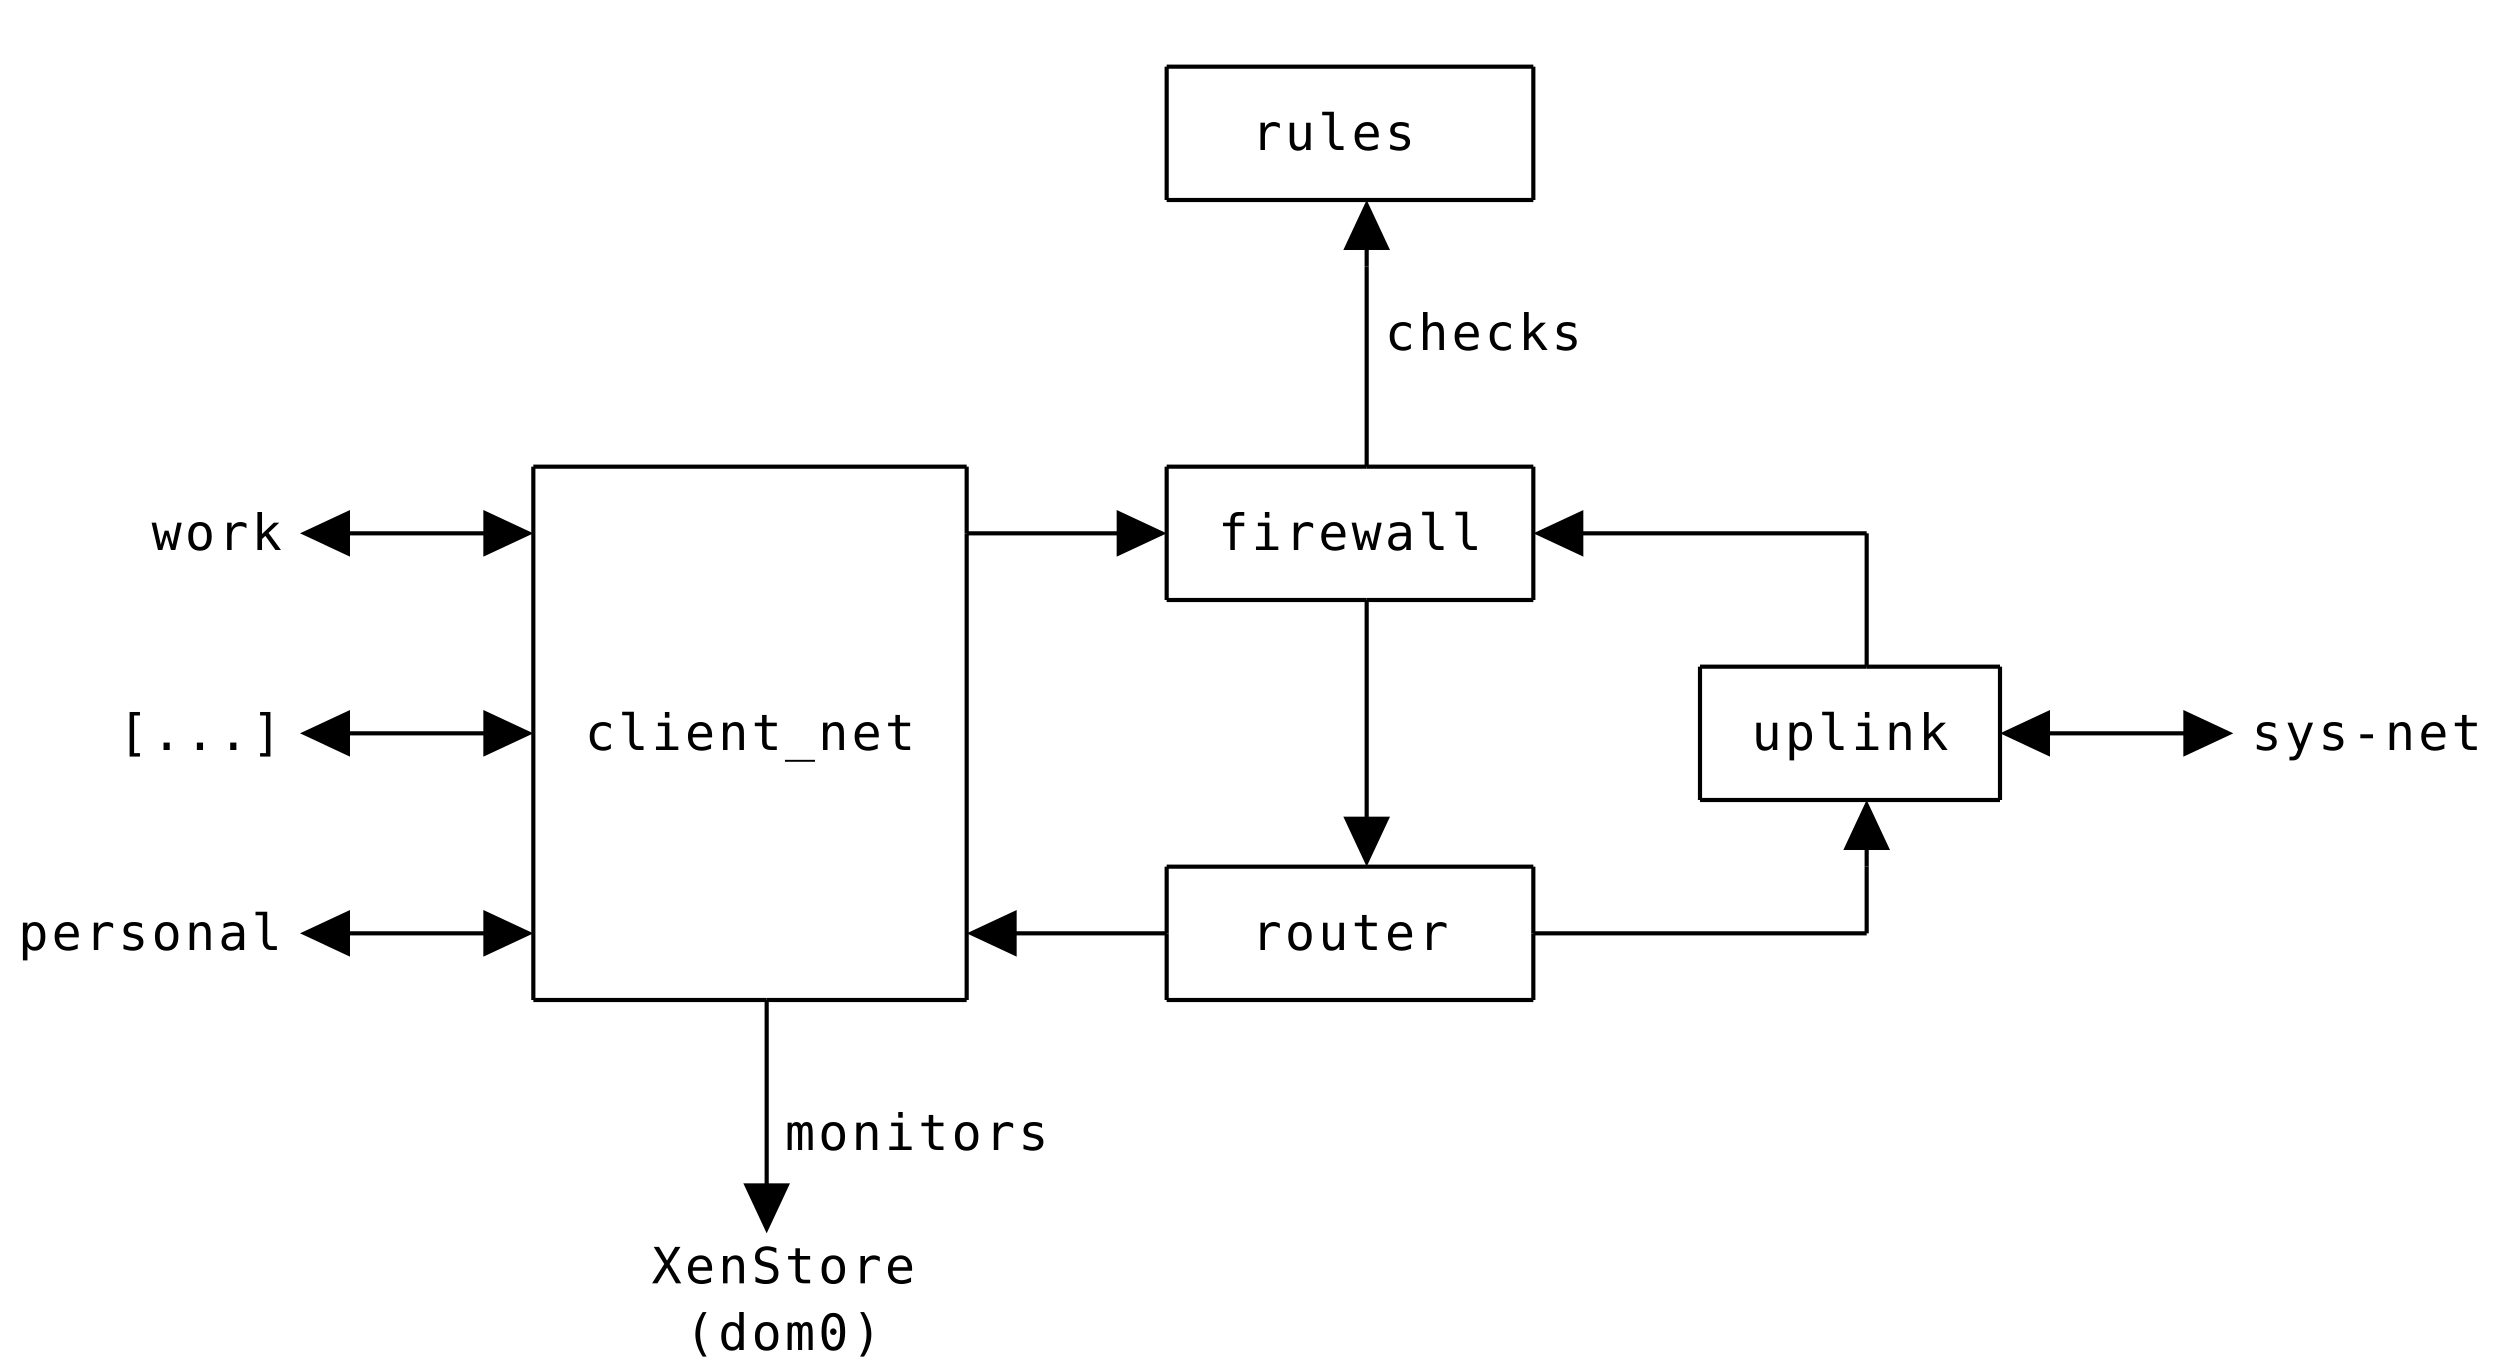
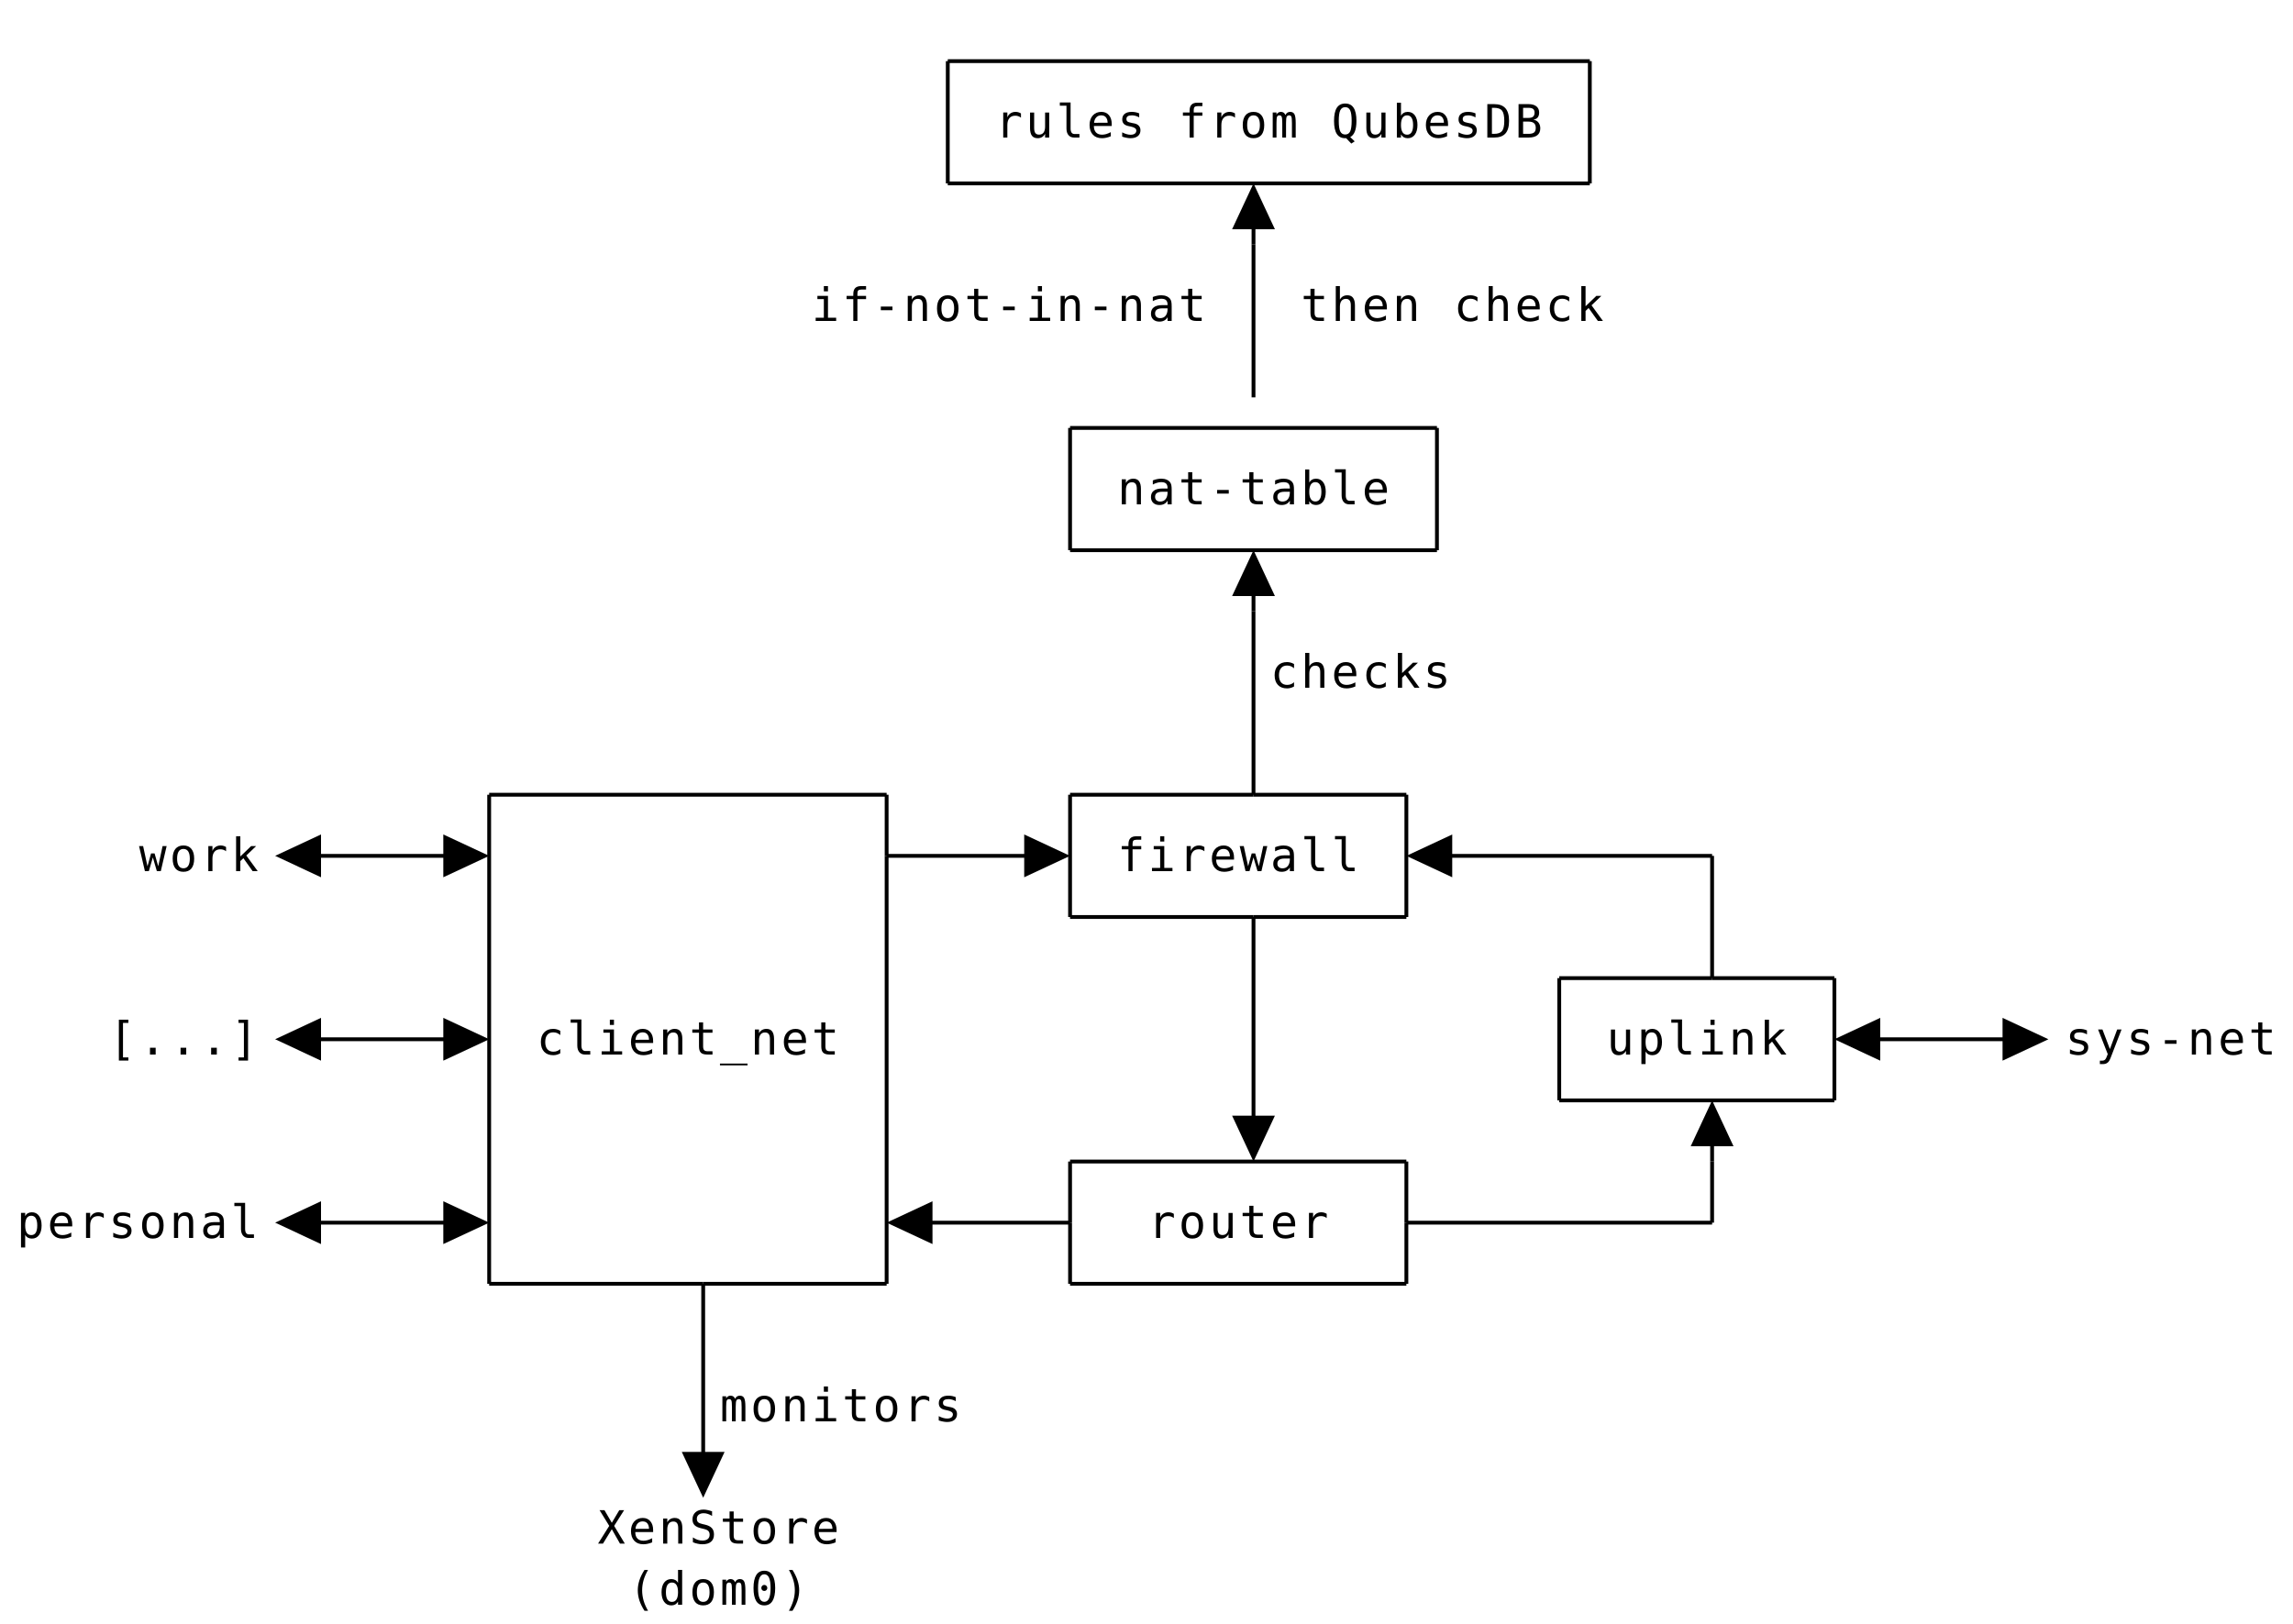
- <svg xmlns="http://www.w3.org/2000/svg" class="diagram" version="1.1" height="329" width="600">
+ <svg xmlns="http://www.w3.org/2000/svg" class="diagram" version="1.1" height="425" width="600">
  <g transform="translate(8,16)">
-     <path d="M 272,0 L 360,0" style="fill:none;stroke:#000;" />
-     <path d="M 272,32 L 360,32" style="fill:none;stroke:#000;" />
-     <path d="M 120,96 L 224,96" style="fill:none;stroke:#000;" />
-     <path d="M 272,96 L 320,96" style="fill:none;stroke:#000;" />
-     <path d="M 320,96 L 360,96" style="fill:none;stroke:#000;" />
-     <path d="M 72,112 L 112,112" style="fill:none;stroke:#000;" />
-     <path d="M 224,112 L 264,112" style="fill:none;stroke:#000;" />
-     <path d="M 368,112 L 440,112" style="fill:none;stroke:#000;" />
-     <path d="M 272,128 L 320,128" style="fill:none;stroke:#000;" />
-     <path d="M 320,128 L 360,128" style="fill:none;stroke:#000;" />
-     <path d="M 400,144 L 440,144" style="fill:none;stroke:#000;" />
-     <path d="M 440,144 L 472,144" style="fill:none;stroke:#000;" />
-     <path d="M 72,160 L 112,160" style="fill:none;stroke:#000;" />
-     <path d="M 480,160 L 520,160" style="fill:none;stroke:#000;" />
-     <path d="M 400,176 L 472,176" style="fill:none;stroke:#000;" />
-     <path d="M 272,192 L 360,192" style="fill:none;stroke:#000;" />
+     <path d="M 240,0 L 408,0" style="fill:none;stroke:#000;" />
+     <path d="M 240,32 L 408,32" style="fill:none;stroke:#000;" />
+     <path d="M 272,96 L 368,96" style="fill:none;stroke:#000;" />
+     <path d="M 272,128 L 368,128" style="fill:none;stroke:#000;" />
+     <path d="M 120,192 L 224,192" style="fill:none;stroke:#000;" />
+     <path d="M 272,192 L 320,192" style="fill:none;stroke:#000;" />
+     <path d="M 320,192 L 360,192" style="fill:none;stroke:#000;" />
    <path d="M 72,208 L 112,208" style="fill:none;stroke:#000;" />
-     <path d="M 232,208 L 272,208" style="fill:none;stroke:#000;" />
-     <path d="M 360,208 L 440,208" style="fill:none;stroke:#000;" />
-     <path d="M 120,224 L 176,224" style="fill:none;stroke:#000;" />
-     <path d="M 176,224 L 224,224" style="fill:none;stroke:#000;" />
-     <path d="M 272,224 L 360,224" style="fill:none;stroke:#000;" />
-     <path d="M 120,96 L 120,224" style="fill:none;stroke:#000;" />
-     <path d="M 176,224 L 176,272" style="fill:none;stroke:#000;" />
-     <path d="M 224,96 L 224,112" style="fill:none;stroke:#000;" />
-     <path d="M 224,112 L 224,224" style="fill:none;stroke:#000;" />
-     <path d="M 272,0 L 272,32" style="fill:none;stroke:#000;" />
+     <path d="M 224,208 L 264,208" style="fill:none;stroke:#000;" />
+     <path d="M 368,208 L 440,208" style="fill:none;stroke:#000;" />
+     <path d="M 272,224 L 320,224" style="fill:none;stroke:#000;" />
+     <path d="M 320,224 L 360,224" style="fill:none;stroke:#000;" />
+     <path d="M 400,240 L 440,240" style="fill:none;stroke:#000;" />
+     <path d="M 440,240 L 472,240" style="fill:none;stroke:#000;" />
+     <path d="M 72,256 L 112,256" style="fill:none;stroke:#000;" />
+     <path d="M 480,256 L 520,256" style="fill:none;stroke:#000;" />
+     <path d="M 400,272 L 472,272" style="fill:none;stroke:#000;" />
+     <path d="M 272,288 L 360,288" style="fill:none;stroke:#000;" />
+     <path d="M 72,304 L 112,304" style="fill:none;stroke:#000;" />
+     <path d="M 232,304 L 272,304" style="fill:none;stroke:#000;" />
+     <path d="M 360,304 L 440,304" style="fill:none;stroke:#000;" />
+     <path d="M 120,320 L 176,320" style="fill:none;stroke:#000;" />
+     <path d="M 176,320 L 224,320" style="fill:none;stroke:#000;" />
+     <path d="M 272,320 L 360,320" style="fill:none;stroke:#000;" />
+     <path d="M 120,192 L 120,320" style="fill:none;stroke:#000;" />
+     <path d="M 176,320 L 176,368" style="fill:none;stroke:#000;" />
+     <path d="M 224,192 L 224,208" style="fill:none;stroke:#000;" />
+     <path d="M 224,208 L 224,320" style="fill:none;stroke:#000;" />
+     <path d="M 240,0 L 240,32" style="fill:none;stroke:#000;" />
    <path d="M 272,96 L 272,128" style="fill:none;stroke:#000;" />
-     <path d="M 272,192 L 272,208" style="fill:none;stroke:#000;" />
-     <path d="M 272,208 L 272,224" style="fill:none;stroke:#000;" />
-     <path d="M 320,48 L 320,96" style="fill:none;stroke:#000;" />
-     <path d="M 320,128 L 320,176" style="fill:none;stroke:#000;" />
-     <path d="M 360,0 L 360,32" style="fill:none;stroke:#000;" />
-     <path d="M 360,96 L 360,128" style="fill:none;stroke:#000;" />
-     <path d="M 360,192 L 360,208" style="fill:none;stroke:#000;" />
-     <path d="M 360,208 L 360,224" style="fill:none;stroke:#000;" />
-     <path d="M 400,144 L 400,176" style="fill:none;stroke:#000;" />
-     <path d="M 440,112 L 440,144" style="fill:none;stroke:#000;" />
-     <path d="M 440,192 L 440,208" style="fill:none;stroke:#000;" />
-     <path d="M 472,144 L 472,176" style="fill:none;stroke:#000;" />
-     <polygon points="80,112 68,106.4 68,117.6" style="fill:#000" transform="rotate(180, 72, 112)" />
-     <polygon points="80,160 68,154.4 68,165.6" style="fill:#000" transform="rotate(180, 72, 160)" />
+     <path d="M 272,192 L 272,224" style="fill:none;stroke:#000;" />
+     <path d="M 272,288 L 272,304" style="fill:none;stroke:#000;" />
+     <path d="M 272,304 L 272,320" style="fill:none;stroke:#000;" />
+     <path d="M 320,48 L 320,80" style="fill:none;stroke:#000;" />
+     <path d="M 320,144 L 320,192" style="fill:none;stroke:#000;" />
+     <path d="M 320,224 L 320,272" style="fill:none;stroke:#000;" />
+     <path d="M 360,192 L 360,224" style="fill:none;stroke:#000;" />
+     <path d="M 360,288 L 360,304" style="fill:none;stroke:#000;" />
+     <path d="M 360,304 L 360,320" style="fill:none;stroke:#000;" />
+     <path d="M 368,96 L 368,128" style="fill:none;stroke:#000;" />
+     <path d="M 400,240 L 400,272" style="fill:none;stroke:#000;" />
+     <path d="M 408,0 L 408,32" style="fill:none;stroke:#000;" />
+     <path d="M 440,208 L 440,240" style="fill:none;stroke:#000;" />
+     <path d="M 440,288 L 440,304" style="fill:none;stroke:#000;" />
+     <path d="M 472,240 L 472,272" style="fill:none;stroke:#000;" />
+     <path d="M 320,80 L 320,88" style="fill:none;stroke:#000;" />
    <polygon points="80,208 68,202.4 68,213.6" style="fill:#000" transform="rotate(180, 72, 208)" />
-     <polygon points="120,112 108,106.4 108,117.6" style="fill:#000" transform="rotate(0, 112, 112)" />
-     <polygon points="120,160 108,154.4 108,165.6" style="fill:#000" transform="rotate(0, 112, 160)" />
+     <polygon points="80,256 68,250.4 68,261.6" style="fill:#000" transform="rotate(180, 72, 256)" />
+     <polygon points="80,304 68,298.4 68,309.6" style="fill:#000" transform="rotate(180, 72, 304)" />
    <polygon points="120,208 108,202.4 108,213.6" style="fill:#000" transform="rotate(0, 112, 208)" />
-     <polygon points="184,272 172,266.4 172,277.6" style="fill:#000" transform="rotate(90, 176, 272)" />
-     <polygon points="240,208 228,202.4 228,213.6" style="fill:#000" transform="rotate(180, 232, 208)" />
-     <polygon points="272,112 260,106.4 260,117.6" style="fill:#000" transform="rotate(0, 264, 112)" />
+     <polygon points="120,256 108,250.4 108,261.6" style="fill:#000" transform="rotate(0, 112, 256)" />
+     <polygon points="120,304 108,298.4 108,309.6" style="fill:#000" transform="rotate(0, 112, 304)" />
+     <polygon points="184,368 172,362.4 172,373.6" style="fill:#000" transform="rotate(90, 176, 368)" />
+     <polygon points="240,304 228,298.4 228,309.6" style="fill:#000" transform="rotate(180, 232, 304)" />
+     <polygon points="272,208 260,202.4 260,213.6" style="fill:#000" transform="rotate(0, 264, 208)" />
    <path d="M 320,40 L 320,48" style="fill:none;stroke:#000;" />
    <polygon points="336,48 324,42.4 324,53.6" style="fill:#000" transform="rotate(270, 320, 48)" />
-     <path d="M 320,176 L 320,184" style="fill:none;stroke:#000;" />
-     <polygon points="336,176 324,170.4 324,181.6" style="fill:#000" transform="rotate(90, 320, 176)" />
-     <polygon points="376,112 364,106.4 364,117.6" style="fill:#000" transform="rotate(180, 368, 112)" />
-     <path d="M 440,184 L 440,192" style="fill:none;stroke:#000;" />
-     <polygon points="456,192 444,186.4 444,197.6" style="fill:#000" transform="rotate(270, 440, 192)" />
-     <polygon points="488,160 476,154.4 476,165.6" style="fill:#000" transform="rotate(180, 480, 160)" />
-     <polygon points="528,160 516,154.4 516,165.6" style="fill:#000" transform="rotate(0, 520, 160)" />
-     <text text-anchor="middle" font-family="Menlo,Lucida Console,monospace" x="144" y="164" style="fill:#000;font-size:1em">l</text>
-     <text text-anchor="middle" font-family="Menlo,Lucida Console,monospace" x="544" y="164" style="fill:#000;font-size:1em">y</text>
-     <text text-anchor="middle" font-family="Menlo,Lucida Console,monospace" x="552" y="164" style="fill:#000;font-size:1em">s</text>
-     <text text-anchor="middle" font-family="Menlo,Lucida Console,monospace" x="216" y="260" style="fill:#000;font-size:1em">t</text>
-     <text text-anchor="middle" font-family="Menlo,Lucida Console,monospace" x="456" y="164" style="fill:#000;font-size:1em">k</text>
-     <text text-anchor="middle" font-family="Menlo,Lucida Console,monospace" x="16" y="212" style="fill:#000;font-size:1em">r</text>
-     <text text-anchor="middle" font-family="Menlo,Lucida Console,monospace" x="312" y="212" style="fill:#000;font-size:1em">u</text>
-     <text text-anchor="middle" font-family="Menlo,Lucida Console,monospace" x="312" y="20" style="fill:#000;font-size:1em">l</text>
-     <text text-anchor="middle" font-family="Menlo,Lucida Console,monospace" x="168" y="164" style="fill:#000;font-size:1em">n</text>
-     <text text-anchor="middle" font-family="Menlo,Lucida Console,monospace" x="184" y="164" style="fill:#000;font-size:1em">_</text>
-     <text text-anchor="middle" font-family="Menlo,Lucida Console,monospace" x="296" y="20" style="fill:#000;font-size:1em">r</text>
-     <text text-anchor="middle" font-family="Menlo,Lucida Console,monospace" x="152" y="164" style="fill:#000;font-size:1em">i</text>
-     <text text-anchor="middle" font-family="Menlo,Lucida Console,monospace" x="8" y="212" style="fill:#000;font-size:1em">e</text>
-     <text text-anchor="middle" font-family="Menlo,Lucida Console,monospace" x="56" y="212" style="fill:#000;font-size:1em">l</text>
-     <text text-anchor="middle" font-family="Menlo,Lucida Console,monospace" x="224" y="260" style="fill:#000;font-size:1em">o</text>
-     <text text-anchor="middle" font-family="Menlo,Lucida Console,monospace" x="168" y="292" style="fill:#000;font-size:1em">n</text>
-     <text text-anchor="middle" font-family="Menlo,Lucida Console,monospace" x="56" y="116" style="fill:#000;font-size:1em">k</text>
-     <text text-anchor="middle" font-family="Menlo,Lucida Console,monospace" x="568" y="164" style="fill:#000;font-size:1em">n</text>
-     <text text-anchor="middle" font-family="Menlo,Lucida Console,monospace" x="32" y="212" style="fill:#000;font-size:1em">o</text>
-     <text text-anchor="middle" font-family="Menlo,Lucida Console,monospace" x="40" y="116" style="fill:#000;font-size:1em">o</text>
-     <text text-anchor="middle" font-family="Menlo,Lucida Console,monospace" x="576" y="164" style="fill:#000;font-size:1em">e</text>
-     <text text-anchor="middle" font-family="Menlo,Lucida Console,monospace" x="328" y="212" style="fill:#000;font-size:1em">e</text>
-     <text text-anchor="middle" font-family="Menlo,Lucida Console,monospace" x="160" y="292" style="fill:#000;font-size:1em">e</text>
-     <text text-anchor="middle" font-family="Menlo,Lucida Console,monospace" x="432" y="164" style="fill:#000;font-size:1em">l</text>
-     <text text-anchor="middle" font-family="Menlo,Lucida Console,monospace" x="536" y="164" style="fill:#000;font-size:1em">s</text>
-     <text text-anchor="middle" font-family="Menlo,Lucida Console,monospace" x="184" y="292" style="fill:#000;font-size:1em">t</text>
-     <text text-anchor="middle" font-family="Menlo,Lucida Console,monospace" x="160" y="308" style="fill:#000;font-size:1em">(</text>
-     <text text-anchor="middle" font-family="Menlo,Lucida Console,monospace" x="288" y="116" style="fill:#000;font-size:1em">f</text>
-     <text text-anchor="middle" font-family="Menlo,Lucida Console,monospace" x="424" y="164" style="fill:#000;font-size:1em">p</text>
-     <text text-anchor="middle" font-family="Menlo,Lucida Console,monospace" x="440" y="164" style="fill:#000;font-size:1em">i</text>
-     <text text-anchor="middle" font-family="Menlo,Lucida Console,monospace" x="208" y="260" style="fill:#000;font-size:1em">i</text>
-     <text text-anchor="middle" font-family="Menlo,Lucida Console,monospace" x="192" y="260" style="fill:#000;font-size:1em">o</text>
-     <text text-anchor="middle" font-family="Menlo,Lucida Console,monospace" x="320" y="116" style="fill:#000;font-size:1em">w</text>
-     <text text-anchor="middle" font-family="Menlo,Lucida Console,monospace" x="176" y="164" style="fill:#000;font-size:1em">t</text>
-     <text text-anchor="middle" font-family="Menlo,Lucida Console,monospace" x="416" y="164" style="fill:#000;font-size:1em">u</text>
-     <text text-anchor="middle" font-family="Menlo,Lucida Console,monospace" x="448" y="164" style="fill:#000;font-size:1em">n</text>
-     <text text-anchor="middle" font-family="Menlo,Lucida Console,monospace" x="560" y="164" style="fill:#000;font-size:1em">-</text>
-     <text text-anchor="middle" font-family="Menlo,Lucida Console,monospace" x="48" y="212" style="fill:#000;font-size:1em">a</text>
-     <text text-anchor="middle" font-family="Menlo,Lucida Console,monospace" x="304" y="212" style="fill:#000;font-size:1em">o</text>
-     <text text-anchor="middle" font-family="Menlo,Lucida Console,monospace" x="152" y="292" style="fill:#000;font-size:1em">X</text>
-     <text text-anchor="middle" font-family="Menlo,Lucida Console,monospace" x="176" y="292" style="fill:#000;font-size:1em">S</text>
-     <text text-anchor="middle" font-family="Menlo,Lucida Console,monospace" x="200" y="292" style="fill:#000;font-size:1em">r</text>
-     <text text-anchor="middle" font-family="Menlo,Lucida Console,monospace" x="184" y="308" style="fill:#000;font-size:1em">m</text>
-     <text text-anchor="middle" font-family="Menlo,Lucida Console,monospace" x="304" y="20" style="fill:#000;font-size:1em">u</text>
-     <text text-anchor="middle" font-family="Menlo,Lucida Console,monospace" x="352" y="68" style="fill:#000;font-size:1em">c</text>
-     <text text-anchor="middle" font-family="Menlo,Lucida Console,monospace" x="48" y="116" style="fill:#000;font-size:1em">r</text>
-     <text text-anchor="middle" font-family="Menlo,Lucida Console,monospace" x="56" y="164" style="fill:#000;font-size:1em">]</text>
-     <text text-anchor="middle" font-family="Menlo,Lucida Console,monospace" x="200" y="164" style="fill:#000;font-size:1em">e</text>
-     <text text-anchor="middle" font-family="Menlo,Lucida Console,monospace" x="296" y="212" style="fill:#000;font-size:1em">r</text>
-     <text text-anchor="middle" font-family="Menlo,Lucida Console,monospace" x="296" y="116" style="fill:#000;font-size:1em">i</text>
-     <text text-anchor="middle" font-family="Menlo,Lucida Console,monospace" x="200" y="260" style="fill:#000;font-size:1em">n</text>
-     <text text-anchor="middle" font-family="Menlo,Lucida Console,monospace" x="240" y="260" style="fill:#000;font-size:1em">s</text>
-     <text text-anchor="middle" font-family="Menlo,Lucida Console,monospace" x="584" y="164" style="fill:#000;font-size:1em">t</text>
-     <text text-anchor="middle" font-family="Menlo,Lucida Console,monospace" x="344" y="68" style="fill:#000;font-size:1em">e</text>
-     <text text-anchor="middle" font-family="Menlo,Lucida Console,monospace" x="360" y="68" style="fill:#000;font-size:1em">k</text>
-     <text text-anchor="middle" font-family="Menlo,Lucida Console,monospace" x="368" y="68" style="fill:#000;font-size:1em">s</text>
-     <text text-anchor="middle" font-family="Menlo,Lucida Console,monospace" x="32" y="116" style="fill:#000;font-size:1em">w</text>
-     <text text-anchor="middle" font-family="Menlo,Lucida Console,monospace" x="312" y="116" style="fill:#000;font-size:1em">e</text>
-     <text text-anchor="middle" font-family="Menlo,Lucida Console,monospace" x="32" y="164" style="fill:#000;font-size:1em">.</text>
-     <text text-anchor="middle" font-family="Menlo,Lucida Console,monospace" x="192" y="164" style="fill:#000;font-size:1em">n</text>
-     <text text-anchor="middle" font-family="Menlo,Lucida Console,monospace" x="208" y="292" style="fill:#000;font-size:1em">e</text>
-     <text text-anchor="middle" font-family="Menlo,Lucida Console,monospace" x="336" y="116" style="fill:#000;font-size:1em">l</text>
-     <text text-anchor="middle" font-family="Menlo,Lucida Console,monospace" x="232" y="260" style="fill:#000;font-size:1em">r</text>
-     <text text-anchor="middle" font-family="Menlo,Lucida Console,monospace" x="24" y="212" style="fill:#000;font-size:1em">s</text>
-     <text text-anchor="middle" font-family="Menlo,Lucida Console,monospace" x="320" y="20" style="fill:#000;font-size:1em">e</text>
-     <text text-anchor="middle" font-family="Menlo,Lucida Console,monospace" x="328" y="20" style="fill:#000;font-size:1em">s</text>
-     <text text-anchor="middle" font-family="Menlo,Lucida Console,monospace" x="304" y="116" style="fill:#000;font-size:1em">r</text>
+     <path d="M 320,136 L 320,144" style="fill:none;stroke:#000;" />
+     <polygon points="336,144 324,138.4 324,149.6" style="fill:#000" transform="rotate(270, 320, 144)" />
+     <path d="M 320,272 L 320,280" style="fill:none;stroke:#000;" />
+     <polygon points="336,272 324,266.4 324,277.6" style="fill:#000" transform="rotate(90, 320, 272)" />
+     <polygon points="376,208 364,202.4 364,213.6" style="fill:#000" transform="rotate(180, 368, 208)" />
+     <path d="M 440,280 L 440,288" style="fill:none;stroke:#000;" />
+     <polygon points="456,288 444,282.4 444,293.6" style="fill:#000" transform="rotate(270, 440, 288)" />
+     <polygon points="488,256 476,250.4 476,261.6" style="fill:#000" transform="rotate(180, 480, 256)" />
+     <polygon points="528,256 516,250.4 516,261.6" style="fill:#000" transform="rotate(0, 520, 256)" />
+     <text text-anchor="middle" font-family="Menlo,Lucida Console,monospace" x="312" y="20" style="fill:#000;font-size:1em">r</text>
+     <text text-anchor="middle" font-family="Menlo,Lucida Console,monospace" x="352" y="68" style="fill:#000;font-size:1em">e</text>
+     <text text-anchor="middle" font-family="Menlo,Lucida Console,monospace" x="288" y="116" style="fill:#000;font-size:1em">n</text>
+     <text text-anchor="middle" font-family="Menlo,Lucida Console,monospace" x="360" y="164" style="fill:#000;font-size:1em">k</text>
+     <text text-anchor="middle" font-family="Menlo,Lucida Console,monospace" x="200" y="260" style="fill:#000;font-size:1em">e</text>
+     <text text-anchor="middle" font-family="Menlo,Lucida Console,monospace" x="216" y="356" style="fill:#000;font-size:1em">t</text>
+     <text text-anchor="middle" font-family="Menlo,Lucida Console,monospace" x="248" y="68" style="fill:#000;font-size:1em">t</text>
+     <text text-anchor="middle" font-family="Menlo,Lucida Console,monospace" x="32" y="212" style="fill:#000;font-size:1em">w</text>
+     <text text-anchor="middle" font-family="Menlo,Lucida Console,monospace" x="40" y="212" style="fill:#000;font-size:1em">o</text>
+     <text text-anchor="middle" font-family="Menlo,Lucida Console,monospace" x="320" y="212" style="fill:#000;font-size:1em">w</text>
+     <text text-anchor="middle" font-family="Menlo,Lucida Console,monospace" x="280" y="20" style="fill:#000;font-size:1em">e</text>
+     <text text-anchor="middle" font-family="Menlo,Lucida Console,monospace" x="136" y="260" style="fill:#000;font-size:1em">c</text>
+     <text text-anchor="middle" font-family="Menlo,Lucida Console,monospace" x="168" y="260" style="fill:#000;font-size:1em">n</text>
+     <text text-anchor="middle" font-family="Menlo,Lucida Console,monospace" x="40" y="308" style="fill:#000;font-size:1em">n</text>
+     <text text-anchor="middle" font-family="Menlo,Lucida Console,monospace" x="192" y="356" style="fill:#000;font-size:1em">o</text>
+     <text text-anchor="middle" font-family="Menlo,Lucida Console,monospace" x="176" y="388" style="fill:#000;font-size:1em">S</text>
+     <text text-anchor="middle" font-family="Menlo,Lucida Console,monospace" x="160" y="404" style="fill:#000;font-size:1em">(</text>
+     <text text-anchor="middle" font-family="Menlo,Lucida Console,monospace" x="272" y="68" style="fill:#000;font-size:1em">n</text>
+     <text text-anchor="middle" font-family="Menlo,Lucida Console,monospace" x="176" y="260" style="fill:#000;font-size:1em">t</text>
+     <text text-anchor="middle" font-family="Menlo,Lucida Console,monospace" x="192" y="404" style="fill:#000;font-size:1em">0</text>
+     <text text-anchor="middle" font-family="Menlo,Lucida Console,monospace" x="56" y="260" style="fill:#000;font-size:1em">]</text>
+     <text text-anchor="middle" font-family="Menlo,Lucida Console,monospace" x="192" y="260" style="fill:#000;font-size:1em">n</text>
+     <text text-anchor="middle" font-family="Menlo,Lucida Console,monospace" x="184" y="356" style="fill:#000;font-size:1em">m</text>
+     <text text-anchor="middle" font-family="Menlo,Lucida Console,monospace" x="48" y="260" style="fill:#000;font-size:1em">.</text>
+     <text text-anchor="middle" font-family="Menlo,Lucida Console,monospace" x="392" y="20" style="fill:#000;font-size:1em">B</text>
+     <text text-anchor="middle" font-family="Menlo,Lucida Console,monospace" x="408" y="68" style="fill:#000;font-size:1em">k</text>
+     <text text-anchor="middle" font-family="Menlo,Lucida Console,monospace" x="304" y="116" style="fill:#000;font-size:1em">t</text>
    <text text-anchor="middle" font-family="Menlo,Lucida Console,monospace" x="344" y="116" style="fill:#000;font-size:1em">l</text>
-     <text text-anchor="middle" font-family="Menlo,Lucida Console,monospace" x="24" y="164" style="fill:#000;font-size:1em">[</text>
-     <text text-anchor="middle" font-family="Menlo,Lucida Console,monospace" x="48" y="164" style="fill:#000;font-size:1em">.</text>
-     <text text-anchor="middle" font-family="Menlo,Lucida Console,monospace" x="0" y="212" style="fill:#000;font-size:1em">p</text>
-     <text text-anchor="middle" font-family="Menlo,Lucida Console,monospace" x="40" y="212" style="fill:#000;font-size:1em">n</text>
-     <text text-anchor="middle" font-family="Menlo,Lucida Console,monospace" x="320" y="212" style="fill:#000;font-size:1em">t</text>
-     <text text-anchor="middle" font-family="Menlo,Lucida Console,monospace" x="192" y="292" style="fill:#000;font-size:1em">o</text>
-     <text text-anchor="middle" font-family="Menlo,Lucida Console,monospace" x="176" y="308" style="fill:#000;font-size:1em">o</text>
-     <text text-anchor="middle" font-family="Menlo,Lucida Console,monospace" x="328" y="68" style="fill:#000;font-size:1em">c</text>
-     <text text-anchor="middle" font-family="Menlo,Lucida Console,monospace" x="336" y="68" style="fill:#000;font-size:1em">h</text>
-     <text text-anchor="middle" font-family="Menlo,Lucida Console,monospace" x="40" y="164" style="fill:#000;font-size:1em">.</text>
-     <text text-anchor="middle" font-family="Menlo,Lucida Console,monospace" x="136" y="164" style="fill:#000;font-size:1em">c</text>
-     <text text-anchor="middle" font-family="Menlo,Lucida Console,monospace" x="208" y="164" style="fill:#000;font-size:1em">t</text>
-     <text text-anchor="middle" font-family="Menlo,Lucida Console,monospace" x="184" y="260" style="fill:#000;font-size:1em">m</text>
+     <text text-anchor="middle" font-family="Menlo,Lucida Console,monospace" x="56" y="212" style="fill:#000;font-size:1em">k</text>
+     <text text-anchor="middle" font-family="Menlo,Lucida Console,monospace" x="296" y="212" style="fill:#000;font-size:1em">i</text>
+     <text text-anchor="middle" font-family="Menlo,Lucida Console,monospace" x="312" y="212" style="fill:#000;font-size:1em">e</text>
+     <text text-anchor="middle" font-family="Menlo,Lucida Console,monospace" x="16" y="308" style="fill:#000;font-size:1em">r</text>
+     <text text-anchor="middle" font-family="Menlo,Lucida Console,monospace" x="352" y="164" style="fill:#000;font-size:1em">c</text>
+     <text text-anchor="middle" font-family="Menlo,Lucida Console,monospace" x="536" y="260" style="fill:#000;font-size:1em">s</text>
+     <text text-anchor="middle" font-family="Menlo,Lucida Console,monospace" x="360" y="20" style="fill:#000;font-size:1em">b</text>
+     <text text-anchor="middle" font-family="Menlo,Lucida Console,monospace" x="264" y="68" style="fill:#000;font-size:1em">i</text>
+     <text text-anchor="middle" font-family="Menlo,Lucida Console,monospace" x="168" y="404" style="fill:#000;font-size:1em">d</text>
+     <text text-anchor="middle" font-family="Menlo,Lucida Console,monospace" x="8" y="308" style="fill:#000;font-size:1em">e</text>
+     <text text-anchor="middle" font-family="Menlo,Lucida Console,monospace" x="232" y="68" style="fill:#000;font-size:1em">n</text>
+     <text text-anchor="middle" font-family="Menlo,Lucida Console,monospace" x="336" y="68" style="fill:#000;font-size:1em">t</text>
+     <text text-anchor="middle" font-family="Menlo,Lucida Console,monospace" x="344" y="68" style="fill:#000;font-size:1em">h</text>
+     <text text-anchor="middle" font-family="Menlo,Lucida Console,monospace" x="336" y="116" style="fill:#000;font-size:1em">b</text>
+     <text text-anchor="middle" font-family="Menlo,Lucida Console,monospace" x="336" y="212" style="fill:#000;font-size:1em">l</text>
+     <text text-anchor="middle" font-family="Menlo,Lucida Console,monospace" x="456" y="260" style="fill:#000;font-size:1em">k</text>
+     <text text-anchor="middle" font-family="Menlo,Lucida Console,monospace" x="560" y="260" style="fill:#000;font-size:1em">-</text>
+     <text text-anchor="middle" font-family="Menlo,Lucida Console,monospace" x="304" y="20" style="fill:#000;font-size:1em">f</text>
+     <text text-anchor="middle" font-family="Menlo,Lucida Console,monospace" x="296" y="116" style="fill:#000;font-size:1em">a</text>
+     <text text-anchor="middle" font-family="Menlo,Lucida Console,monospace" x="344" y="164" style="fill:#000;font-size:1em">e</text>
+     <text text-anchor="middle" font-family="Menlo,Lucida Console,monospace" x="200" y="356" style="fill:#000;font-size:1em">n</text>
+     <text text-anchor="middle" font-family="Menlo,Lucida Console,monospace" x="376" y="20" style="fill:#000;font-size:1em">s</text>
+     <text text-anchor="middle" font-family="Menlo,Lucida Console,monospace" x="208" y="68" style="fill:#000;font-size:1em">i</text>
+     <text text-anchor="middle" font-family="Menlo,Lucida Console,monospace" x="368" y="164" style="fill:#000;font-size:1em">s</text>
+     <text text-anchor="middle" font-family="Menlo,Lucida Console,monospace" x="48" y="212" style="fill:#000;font-size:1em">r</text>
+     <text text-anchor="middle" font-family="Menlo,Lucida Console,monospace" x="32" y="260" style="fill:#000;font-size:1em">.</text>
+     <text text-anchor="middle" font-family="Menlo,Lucida Console,monospace" x="328" y="308" style="fill:#000;font-size:1em">e</text>
+     <text text-anchor="middle" font-family="Menlo,Lucida Console,monospace" x="320" y="20" style="fill:#000;font-size:1em">o</text>
+     <text text-anchor="middle" font-family="Menlo,Lucida Console,monospace" x="240" y="68" style="fill:#000;font-size:1em">o</text>
+     <text text-anchor="middle" font-family="Menlo,Lucida Console,monospace" x="352" y="20" style="fill:#000;font-size:1em">u</text>
+     <text text-anchor="middle" font-family="Menlo,Lucida Console,monospace" x="360" y="68" style="fill:#000;font-size:1em">n</text>
+     <text text-anchor="middle" font-family="Menlo,Lucida Console,monospace" x="400" y="68" style="fill:#000;font-size:1em">c</text>
+     <text text-anchor="middle" font-family="Menlo,Lucida Console,monospace" x="328" y="212" style="fill:#000;font-size:1em">a</text>
+     <text text-anchor="middle" font-family="Menlo,Lucida Console,monospace" x="144" y="260" style="fill:#000;font-size:1em">l</text>
+     <text text-anchor="middle" font-family="Menlo,Lucida Console,monospace" x="192" y="388" style="fill:#000;font-size:1em">o</text>
+     <text text-anchor="middle" font-family="Menlo,Lucida Console,monospace" x="200" y="404" style="fill:#000;font-size:1em">)</text>
+     <text text-anchor="middle" font-family="Menlo,Lucida Console,monospace" x="256" y="68" style="fill:#000;font-size:1em">-</text>
+     <text text-anchor="middle" font-family="Menlo,Lucida Console,monospace" x="440" y="260" style="fill:#000;font-size:1em">i</text>
+     <text text-anchor="middle" font-family="Menlo,Lucida Console,monospace" x="432" y="260" style="fill:#000;font-size:1em">l</text>
+     <text text-anchor="middle" font-family="Menlo,Lucida Console,monospace" x="232" y="356" style="fill:#000;font-size:1em">r</text>
+     <text text-anchor="middle" font-family="Menlo,Lucida Console,monospace" x="208" y="388" style="fill:#000;font-size:1em">e</text>
+     <text text-anchor="middle" font-family="Menlo,Lucida Console,monospace" x="328" y="20" style="fill:#000;font-size:1em">m</text>
+     <text text-anchor="middle" font-family="Menlo,Lucida Console,monospace" x="152" y="260" style="fill:#000;font-size:1em">i</text>
+     <text text-anchor="middle" font-family="Menlo,Lucida Console,monospace" x="24" y="308" style="fill:#000;font-size:1em">s</text>
+     <text text-anchor="middle" font-family="Menlo,Lucida Console,monospace" x="336" y="308" style="fill:#000;font-size:1em">r</text>
+     <text text-anchor="middle" font-family="Menlo,Lucida Console,monospace" x="160" y="388" style="fill:#000;font-size:1em">e</text>
+     <text text-anchor="middle" font-family="Menlo,Lucida Console,monospace" x="272" y="20" style="fill:#000;font-size:1em">l</text>
+     <text text-anchor="middle" font-family="Menlo,Lucida Console,monospace" x="384" y="20" style="fill:#000;font-size:1em">D</text>
+     <text text-anchor="middle" font-family="Menlo,Lucida Console,monospace" x="328" y="164" style="fill:#000;font-size:1em">c</text>
+     <text text-anchor="middle" font-family="Menlo,Lucida Console,monospace" x="24" y="260" style="fill:#000;font-size:1em">[</text>
+     <text text-anchor="middle" font-family="Menlo,Lucida Console,monospace" x="568" y="260" style="fill:#000;font-size:1em">n</text>
+     <text text-anchor="middle" font-family="Menlo,Lucida Console,monospace" x="240" y="356" style="fill:#000;font-size:1em">s</text>
+     <text text-anchor="middle" font-family="Menlo,Lucida Console,monospace" x="176" y="404" style="fill:#000;font-size:1em">o</text>
+     <text text-anchor="middle" font-family="Menlo,Lucida Console,monospace" x="216" y="68" style="fill:#000;font-size:1em">f</text>
+     <text text-anchor="middle" font-family="Menlo,Lucida Console,monospace" x="280" y="68" style="fill:#000;font-size:1em">-</text>
+     <text text-anchor="middle" font-family="Menlo,Lucida Console,monospace" x="312" y="116" style="fill:#000;font-size:1em">-</text>
+     <text text-anchor="middle" font-family="Menlo,Lucida Console,monospace" x="344" y="212" style="fill:#000;font-size:1em">l</text>
+     <text text-anchor="middle" font-family="Menlo,Lucida Console,monospace" x="224" y="356" style="fill:#000;font-size:1em">o</text>
+     <text text-anchor="middle" font-family="Menlo,Lucida Console,monospace" x="296" y="308" style="fill:#000;font-size:1em">r</text>
+     <text text-anchor="middle" font-family="Menlo,Lucida Console,monospace" x="320" y="308" style="fill:#000;font-size:1em">t</text>
+     <text text-anchor="middle" font-family="Menlo,Lucida Console,monospace" x="376" y="68" style="fill:#000;font-size:1em">c</text>
+     <text text-anchor="middle" font-family="Menlo,Lucida Console,monospace" x="184" y="260" style="fill:#000;font-size:1em">_</text>
+     <text text-anchor="middle" font-family="Menlo,Lucida Console,monospace" x="208" y="356" style="fill:#000;font-size:1em">i</text>
+     <text text-anchor="middle" font-family="Menlo,Lucida Console,monospace" x="184" y="404" style="fill:#000;font-size:1em">m</text>
+     <text text-anchor="middle" font-family="Menlo,Lucida Console,monospace" x="264" y="20" style="fill:#000;font-size:1em">u</text>
+     <text text-anchor="middle" font-family="Menlo,Lucida Console,monospace" x="344" y="20" style="fill:#000;font-size:1em">Q</text>
+     <text text-anchor="middle" font-family="Menlo,Lucida Console,monospace" x="208" y="260" style="fill:#000;font-size:1em">t</text>
+     <text text-anchor="middle" font-family="Menlo,Lucida Console,monospace" x="576" y="260" style="fill:#000;font-size:1em">e</text>
+     <text text-anchor="middle" font-family="Menlo,Lucida Console,monospace" x="48" y="308" style="fill:#000;font-size:1em">a</text>
+     <text text-anchor="middle" font-family="Menlo,Lucida Console,monospace" x="384" y="68" style="fill:#000;font-size:1em">h</text>
+     <text text-anchor="middle" font-family="Menlo,Lucida Console,monospace" x="40" y="260" style="fill:#000;font-size:1em">.</text>
+     <text text-anchor="middle" font-family="Menlo,Lucida Console,monospace" x="584" y="260" style="fill:#000;font-size:1em">t</text>
+     <text text-anchor="middle" font-family="Menlo,Lucida Console,monospace" x="0" y="308" style="fill:#000;font-size:1em">p</text>
+     <text text-anchor="middle" font-family="Menlo,Lucida Console,monospace" x="56" y="308" style="fill:#000;font-size:1em">l</text>
+     <text text-anchor="middle" font-family="Menlo,Lucida Console,monospace" x="168" y="388" style="fill:#000;font-size:1em">n</text>
+     <text text-anchor="middle" font-family="Menlo,Lucida Console,monospace" x="200" y="388" style="fill:#000;font-size:1em">r</text>
+     <text text-anchor="middle" font-family="Menlo,Lucida Console,monospace" x="368" y="20" style="fill:#000;font-size:1em">e</text>
+     <text text-anchor="middle" font-family="Menlo,Lucida Console,monospace" x="424" y="260" style="fill:#000;font-size:1em">p</text>
+     <text text-anchor="middle" font-family="Menlo,Lucida Console,monospace" x="288" y="20" style="fill:#000;font-size:1em">s</text>
+     <text text-anchor="middle" font-family="Menlo,Lucida Console,monospace" x="288" y="68" style="fill:#000;font-size:1em">n</text>
+     <text text-anchor="middle" font-family="Menlo,Lucida Console,monospace" x="448" y="260" style="fill:#000;font-size:1em">n</text>
+     <text text-anchor="middle" font-family="Menlo,Lucida Console,monospace" x="544" y="260" style="fill:#000;font-size:1em">y</text>
+     <text text-anchor="middle" font-family="Menlo,Lucida Console,monospace" x="152" y="388" style="fill:#000;font-size:1em">X</text>
+     <text text-anchor="middle" font-family="Menlo,Lucida Console,monospace" x="160" y="260" style="fill:#000;font-size:1em">e</text>
+     <text text-anchor="middle" font-family="Menlo,Lucida Console,monospace" x="416" y="260" style="fill:#000;font-size:1em">u</text>
+     <text text-anchor="middle" font-family="Menlo,Lucida Console,monospace" x="552" y="260" style="fill:#000;font-size:1em">s</text>
+     <text text-anchor="middle" font-family="Menlo,Lucida Console,monospace" x="392" y="68" style="fill:#000;font-size:1em">e</text>
+     <text text-anchor="middle" font-family="Menlo,Lucida Console,monospace" x="320" y="116" style="fill:#000;font-size:1em">t</text>
+     <text text-anchor="middle" font-family="Menlo,Lucida Console,monospace" x="336" y="164" style="fill:#000;font-size:1em">h</text>
+     <text text-anchor="middle" font-family="Menlo,Lucida Console,monospace" x="32" y="308" style="fill:#000;font-size:1em">o</text>
+     <text text-anchor="middle" font-family="Menlo,Lucida Console,monospace" x="312" y="308" style="fill:#000;font-size:1em">u</text>
+     <text text-anchor="middle" font-family="Menlo,Lucida Console,monospace" x="296" y="68" style="fill:#000;font-size:1em">a</text>
+     <text text-anchor="middle" font-family="Menlo,Lucida Console,monospace" x="304" y="68" style="fill:#000;font-size:1em">t</text>
+     <text text-anchor="middle" font-family="Menlo,Lucida Console,monospace" x="304" y="212" style="fill:#000;font-size:1em">r</text>
+     <text text-anchor="middle" font-family="Menlo,Lucida Console,monospace" x="256" y="20" style="fill:#000;font-size:1em">r</text>
    <text text-anchor="middle" font-family="Menlo,Lucida Console,monospace" x="328" y="116" style="fill:#000;font-size:1em">a</text>
-     <text text-anchor="middle" font-family="Menlo,Lucida Console,monospace" x="160" y="164" style="fill:#000;font-size:1em">e</text>
-     <text text-anchor="middle" font-family="Menlo,Lucida Console,monospace" x="336" y="212" style="fill:#000;font-size:1em">r</text>
-     <text text-anchor="middle" font-family="Menlo,Lucida Console,monospace" x="168" y="308" style="fill:#000;font-size:1em">d</text>
-     <text text-anchor="middle" font-family="Menlo,Lucida Console,monospace" x="192" y="308" style="fill:#000;font-size:1em">0</text>
-     <text text-anchor="middle" font-family="Menlo,Lucida Console,monospace" x="200" y="308" style="fill:#000;font-size:1em">)</text>
+     <text text-anchor="middle" font-family="Menlo,Lucida Console,monospace" x="304" y="308" style="fill:#000;font-size:1em">o</text>
+     <text text-anchor="middle" font-family="Menlo,Lucida Console,monospace" x="184" y="388" style="fill:#000;font-size:1em">t</text>
+     <text text-anchor="middle" font-family="Menlo,Lucida Console,monospace" x="224" y="68" style="fill:#000;font-size:1em">-</text>
+     <text text-anchor="middle" font-family="Menlo,Lucida Console,monospace" x="352" y="116" style="fill:#000;font-size:1em">e</text>
+     <text text-anchor="middle" font-family="Menlo,Lucida Console,monospace" x="288" y="212" style="fill:#000;font-size:1em">f</text>
  </g>
</svg>
